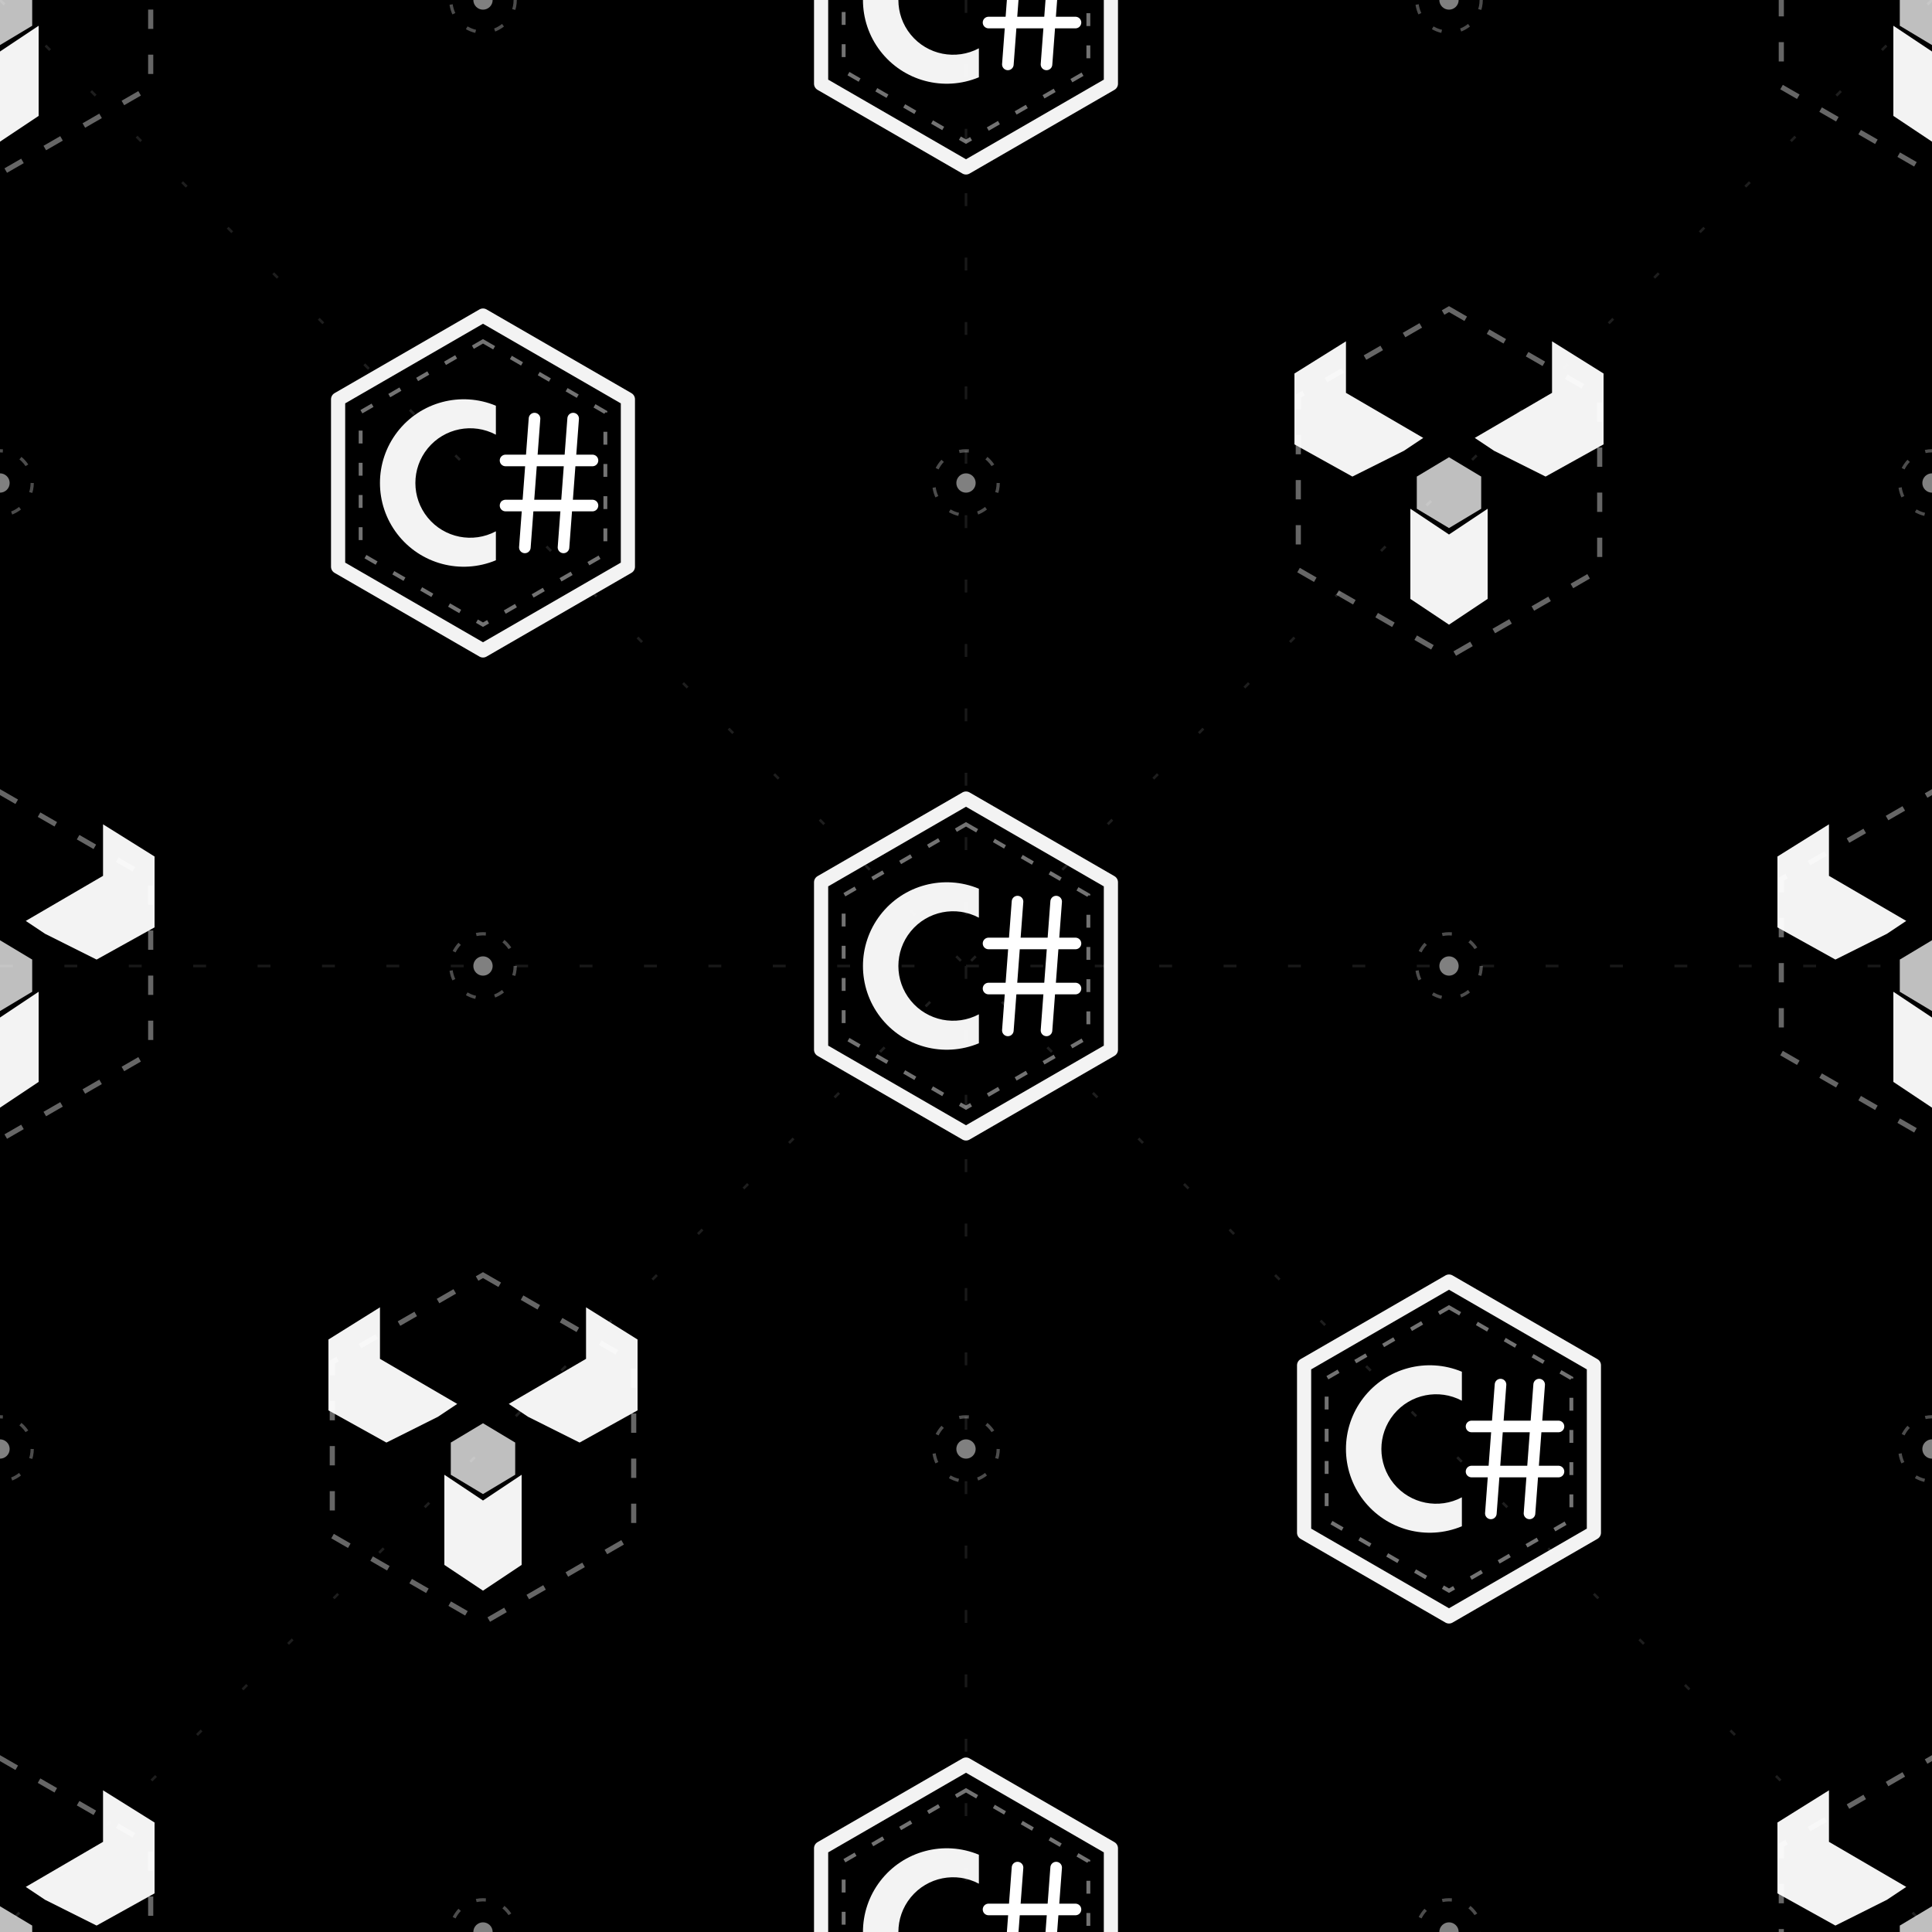
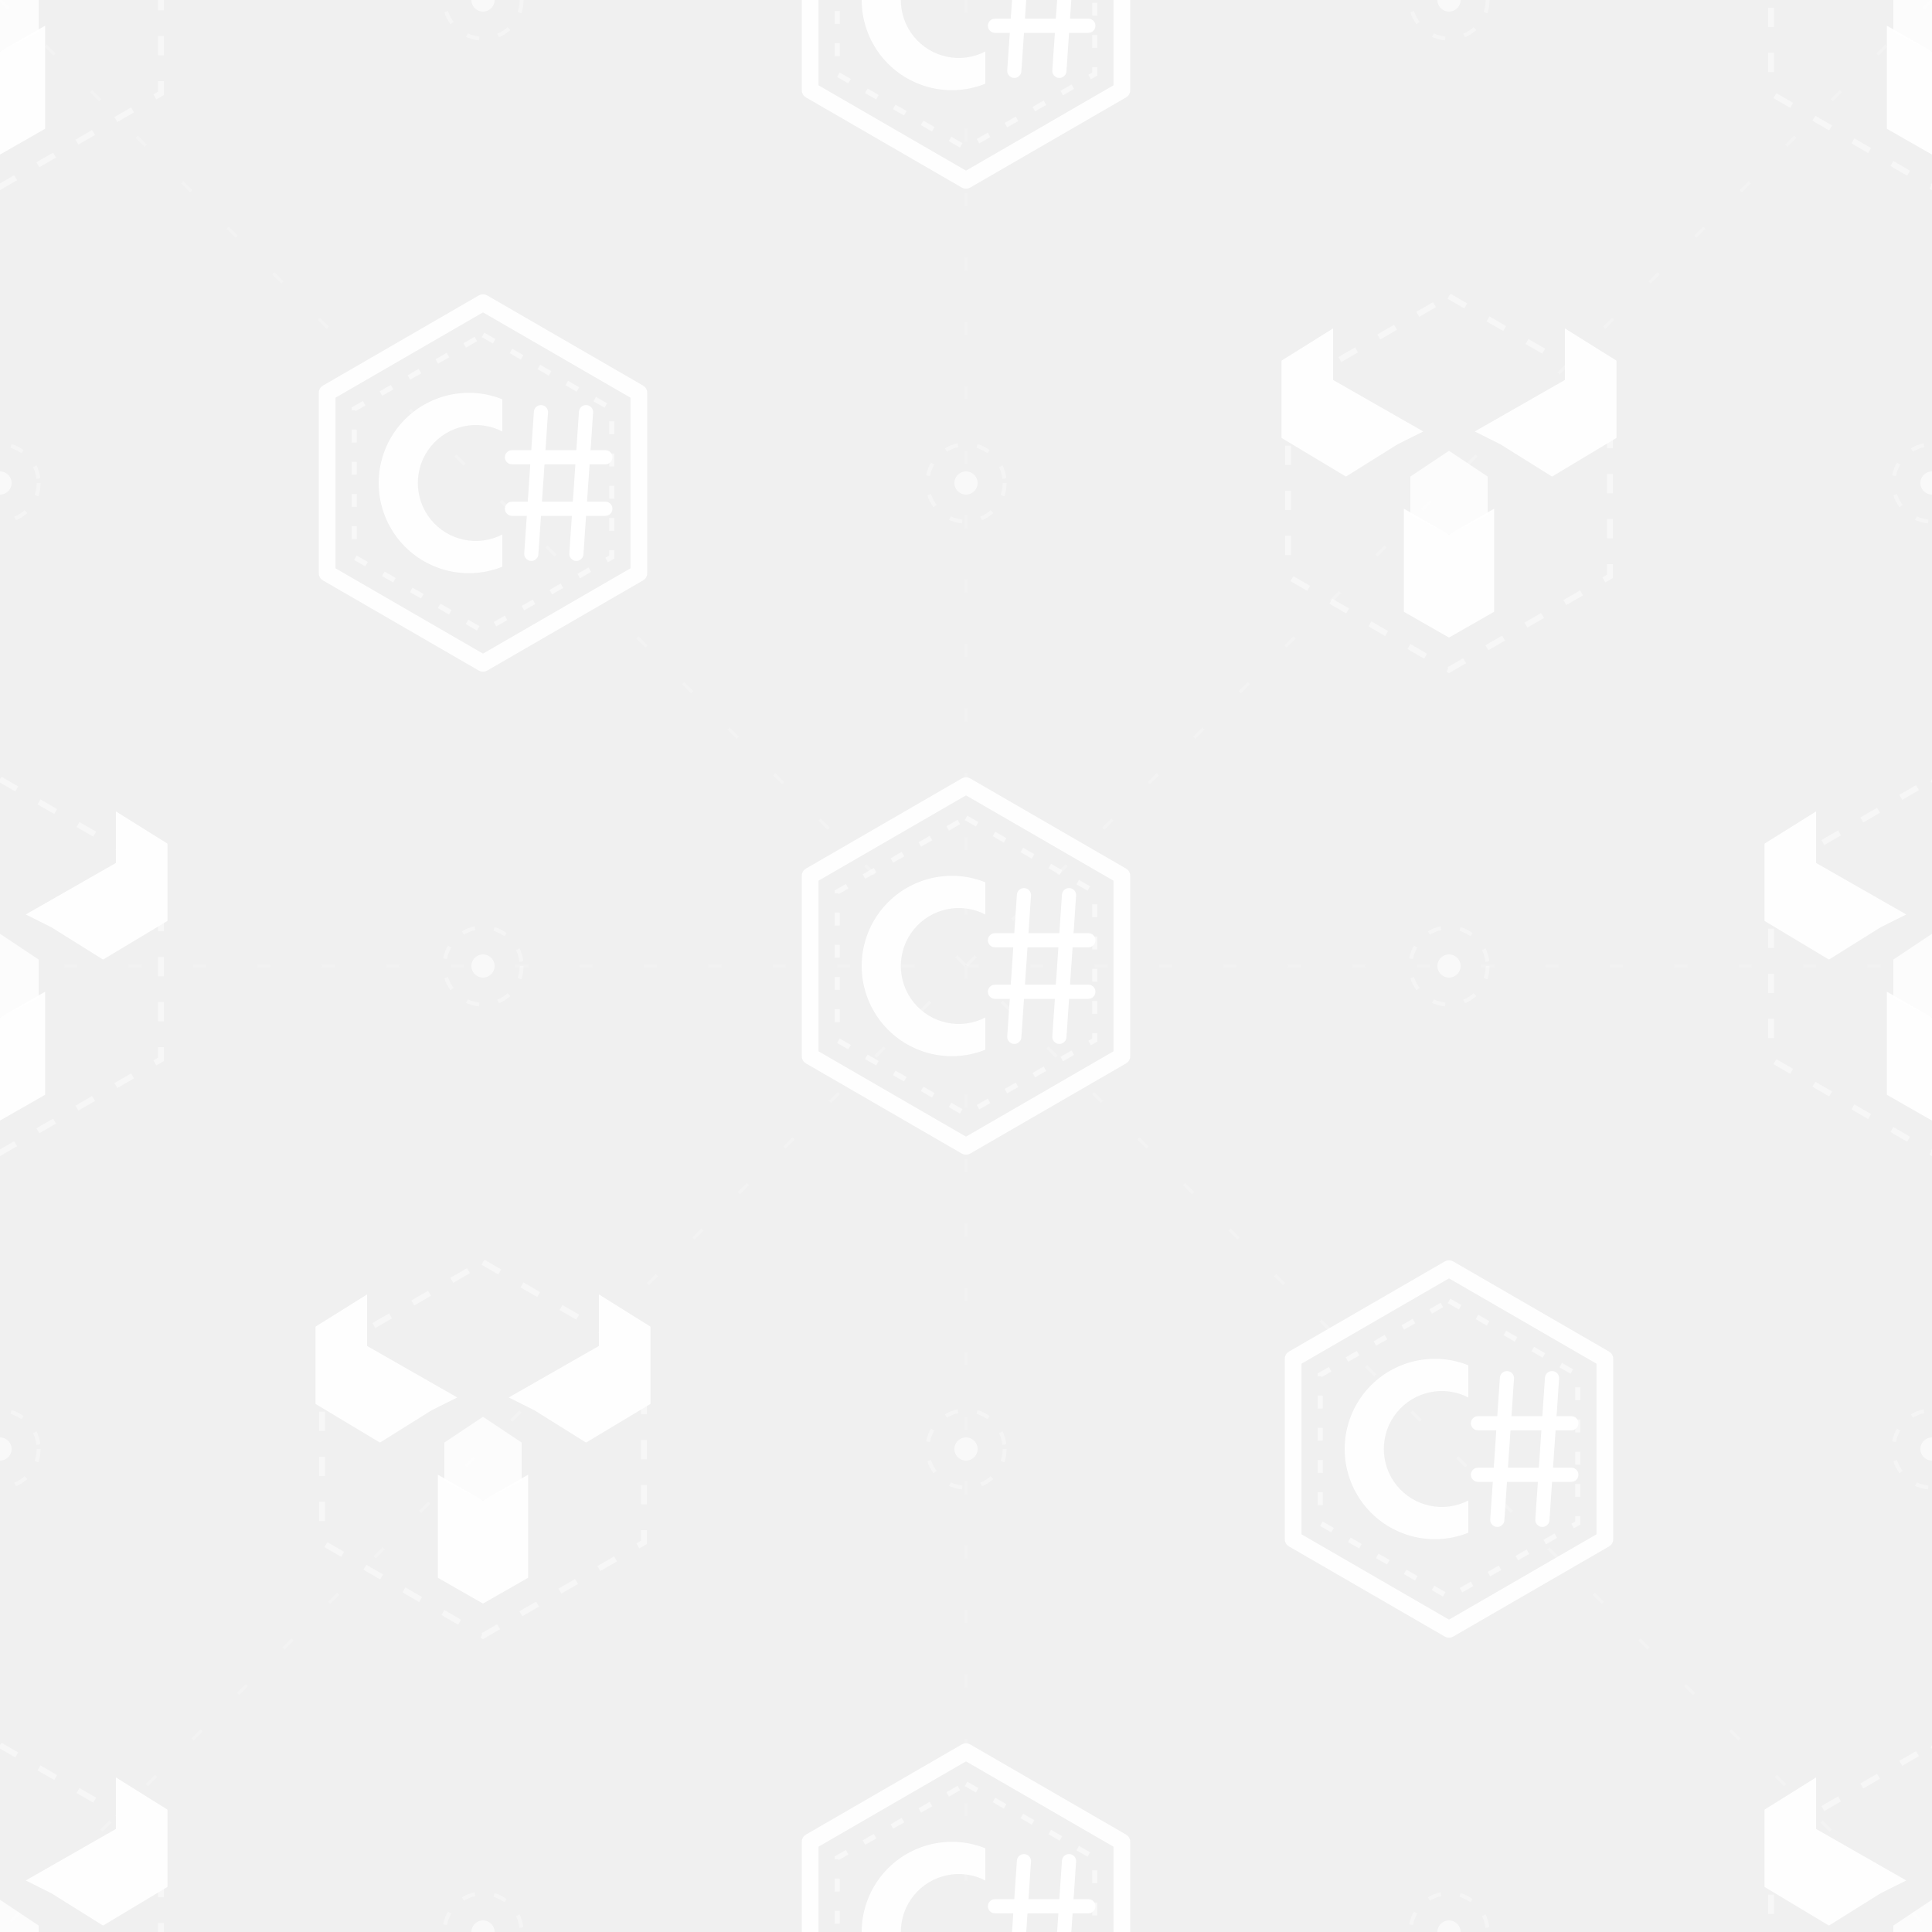
<svg xmlns="http://www.w3.org/2000/svg" width="300" height="300" viewBox="0 0 300 300">
  <defs>
    <g id="csharp-logo">
-       <polygon points="0,-26 22.5,-13 22.5,13 0,26 -22.5,13 -22.5,-13" fill="none" stroke="#ffffff" stroke-width="2.2" stroke-linejoin="round" opacity="0.95" />
-       <polygon points="0,-22 19,-11 19,11 0,22 -19,11 -19,-11" fill="none" stroke="#ffffff" stroke-width="0.6" stroke-dasharray="2,3" opacity="0.45" />
-       <path d="M 2,-12 A 13,13 0 1 0 2,12 L 2,7.5 A 8.5,8.5 0 1 1 2,-7.5 Z" fill="#ffffff" opacity="0.95" />
-       <line x1="8" y1="-10" x2="6.5" y2="10" stroke="#ffffff" stroke-width="1.8" stroke-linecap="round" />
-       <line x1="14" y1="-10" x2="12.5" y2="10" stroke="#ffffff" stroke-width="1.8" stroke-linecap="round" />
-       <line x1="3.5" y1="-3.5" x2="17" y2="-3.5" stroke="#ffffff" stroke-width="1.8" stroke-linecap="round" />
-       <line x1="3.5" y1="3.5" x2="17" y2="3.5" stroke="#ffffff" stroke-width="1.8" stroke-linecap="round" />
+       <polygon points="0,-28 24.2,-14 24.2,14 0,28 -24.2,14 -24.2,-14" fill="none" stroke="#ffffff" stroke-width="2.6" stroke-linejoin="round" opacity="0.95" />
+       <polygon points="0,-23 20,-11.5 20,11.5 0,23 -20,11.5 -20,-11.5" fill="none" stroke="#ffffff" stroke-width="0.8" stroke-dasharray="2,3" opacity="0.5" />
+       <path d="M 3,-13 A 14,14 0 1 0 3,13 L 3,8 A 9,9 0 1 1 3,-8 Z" fill="#ffffff" opacity="0.95" />
+       <line x1="9" y1="-11" x2="7.5" y2="11" stroke="#ffffff" stroke-width="2.2" stroke-linecap="round" />
+       <line x1="16" y1="-11" x2="14.5" y2="11" stroke="#ffffff" stroke-width="2.2" stroke-linecap="round" />
+       <line x1="4.5" y1="-4" x2="19" y2="-4" stroke="#ffffff" stroke-width="2.2" stroke-linecap="round" />
+       <line x1="4.5" y1="4" x2="19" y2="4" stroke="#ffffff" stroke-width="2.2" stroke-linecap="round" />
    </g>
    <g id="unity-logo">
-       <path d="M 4,-7 L 16,-14 L 16,-22 L 24,-17 L 24,-6 L 15,-1 L 7,-5 Z" fill="#ffffff" opacity="0.95" />
-       <path d="M -4,-7 L -16,-14 L -16,-22 L -24,-17 L -24,-6 L -15,-1 L -7,-5 Z" fill="#ffffff" opacity="0.95" />
-       <path d="M -6,4 L -6,18 L 0,22 L 6,18 L 6,4 L 0,8 Z" fill="#ffffff" opacity="0.95" />
-       <polygon points="0,-4 5,-1 5,4 0,7 -5,4 -5,-1" fill="#ffffff" opacity="0.75" />
-       <polygon points="0,-27 23.4,-13.5 23.4,13.5 0,27 -23.4,13.5 -23.4,-13.5" fill="none" stroke="#ffffff" stroke-width="0.8" stroke-dasharray="3,4" opacity="0.4" />
+       <path d="M 4,-8 L 18,-16 L 18,-24 L 26,-19 L 26,-7 L 16,-1 L 8,-6 Z" fill="#ffffff" opacity="0.95" />
+       <path d="M -4,-8 L -18,-16 L -18,-24 L -26,-19 L -26,-7 L -16,-1 L -8,-6 Z" fill="#ffffff" opacity="0.95" />
+       <path d="M -7,4 L -7,20 L 0,24 L 7,20 L 7,4 L 0,8 Z" fill="#ffffff" opacity="0.95" />
+       <polygon points="0,-5 6,-1 6,5 0,8 -6,5 -6,-1" fill="#ffffff" opacity="0.8" />
+       <polygon points="0,-29 25,-14.5 25,14.5 0,29 -25,14.5 -25,-14.5" fill="none" stroke="#ffffff" stroke-width="0.9" stroke-dasharray="3,4" opacity="0.45" />
    </g>
    <g id="holo-node">
-       <circle cx="0" cy="0" r="1.5" fill="#ffffff" opacity="0.5" />
-       <circle cx="0" cy="0" r="5" fill="none" stroke="#ffffff" stroke-width="0.5" stroke-dasharray="1.5,3" opacity="0.3" />
+       <circle cx="0" cy="0" r="1.8" fill="#ffffff" opacity="0.6" />
+       <circle cx="0" cy="0" r="6" fill="none" stroke="#ffffff" stroke-width="0.6" stroke-dasharray="2,3" opacity="0.35" />
    </g>
  </defs>
-   <rect width="300" height="300" fill="#000000" />
-   <path d="M 0,0 L 300,300 M 300,0 L 0,300" stroke="#ffffff" stroke-width="0.4" stroke-dasharray="1,9" opacity="0.12" />
-   <path d="M 150,0 L 150,300 M 0,150 L 300,150" stroke="#ffffff" stroke-width="0.4" stroke-dasharray="2,8" opacity="0.1" />
+   <path d="M 0,0 L 300,300 M 300,0 L 0,300" stroke="#ffffff" stroke-width="0.5" stroke-dasharray="2,8" opacity="0.18" />
+   <path d="M 150,0 L 150,300 M 0,150 L 300,150" stroke="#ffffff" stroke-width="0.5" stroke-dasharray="2,8" opacity="0.15" />
  <g transform="translate(0, 0)">
    <use href="#unity-logo" />
  </g>
  <g transform="translate(300, 0)">
    <use href="#unity-logo" />
  </g>
  <g transform="translate(150, 0)">
    <use href="#csharp-logo" />
  </g>
  <g transform="translate(75, 75)">
    <use href="#csharp-logo" />
  </g>
  <g transform="translate(225, 75)">
    <use href="#unity-logo" />
  </g>
  <g transform="translate(0, 150)">
    <use href="#unity-logo" />
  </g>
  <g transform="translate(300, 150)">
    <use href="#unity-logo" />
  </g>
  <g transform="translate(150, 150)">
    <use href="#csharp-logo" />
  </g>
  <g transform="translate(75, 225)">
    <use href="#unity-logo" />
  </g>
  <g transform="translate(225, 225)">
    <use href="#csharp-logo" />
  </g>
  <g transform="translate(0, 300)">
    <use href="#unity-logo" />
  </g>
  <g transform="translate(300, 300)">
    <use href="#unity-logo" />
  </g>
  <g transform="translate(150, 300)">
    <use href="#csharp-logo" />
  </g>
  <g transform="translate(75, 0)">
    <use href="#holo-node" />
  </g>
  <g transform="translate(225, 0)">
    <use href="#holo-node" />
  </g>
  <g transform="translate(75, 150)">
    <use href="#holo-node" />
  </g>
  <g transform="translate(225, 150)">
    <use href="#holo-node" />
  </g>
  <g transform="translate(75, 300)">
    <use href="#holo-node" />
  </g>
  <g transform="translate(225, 300)">
    <use href="#holo-node" />
  </g>
  <g transform="translate(0, 75)">
    <use href="#holo-node" />
  </g>
  <g transform="translate(150, 75)">
    <use href="#holo-node" />
  </g>
  <g transform="translate(300, 75)">
    <use href="#holo-node" />
  </g>
  <g transform="translate(0, 225)">
    <use href="#holo-node" />
  </g>
  <g transform="translate(150, 225)">
    <use href="#holo-node" />
  </g>
  <g transform="translate(300, 225)">
    <use href="#holo-node" />
  </g>
</svg>
